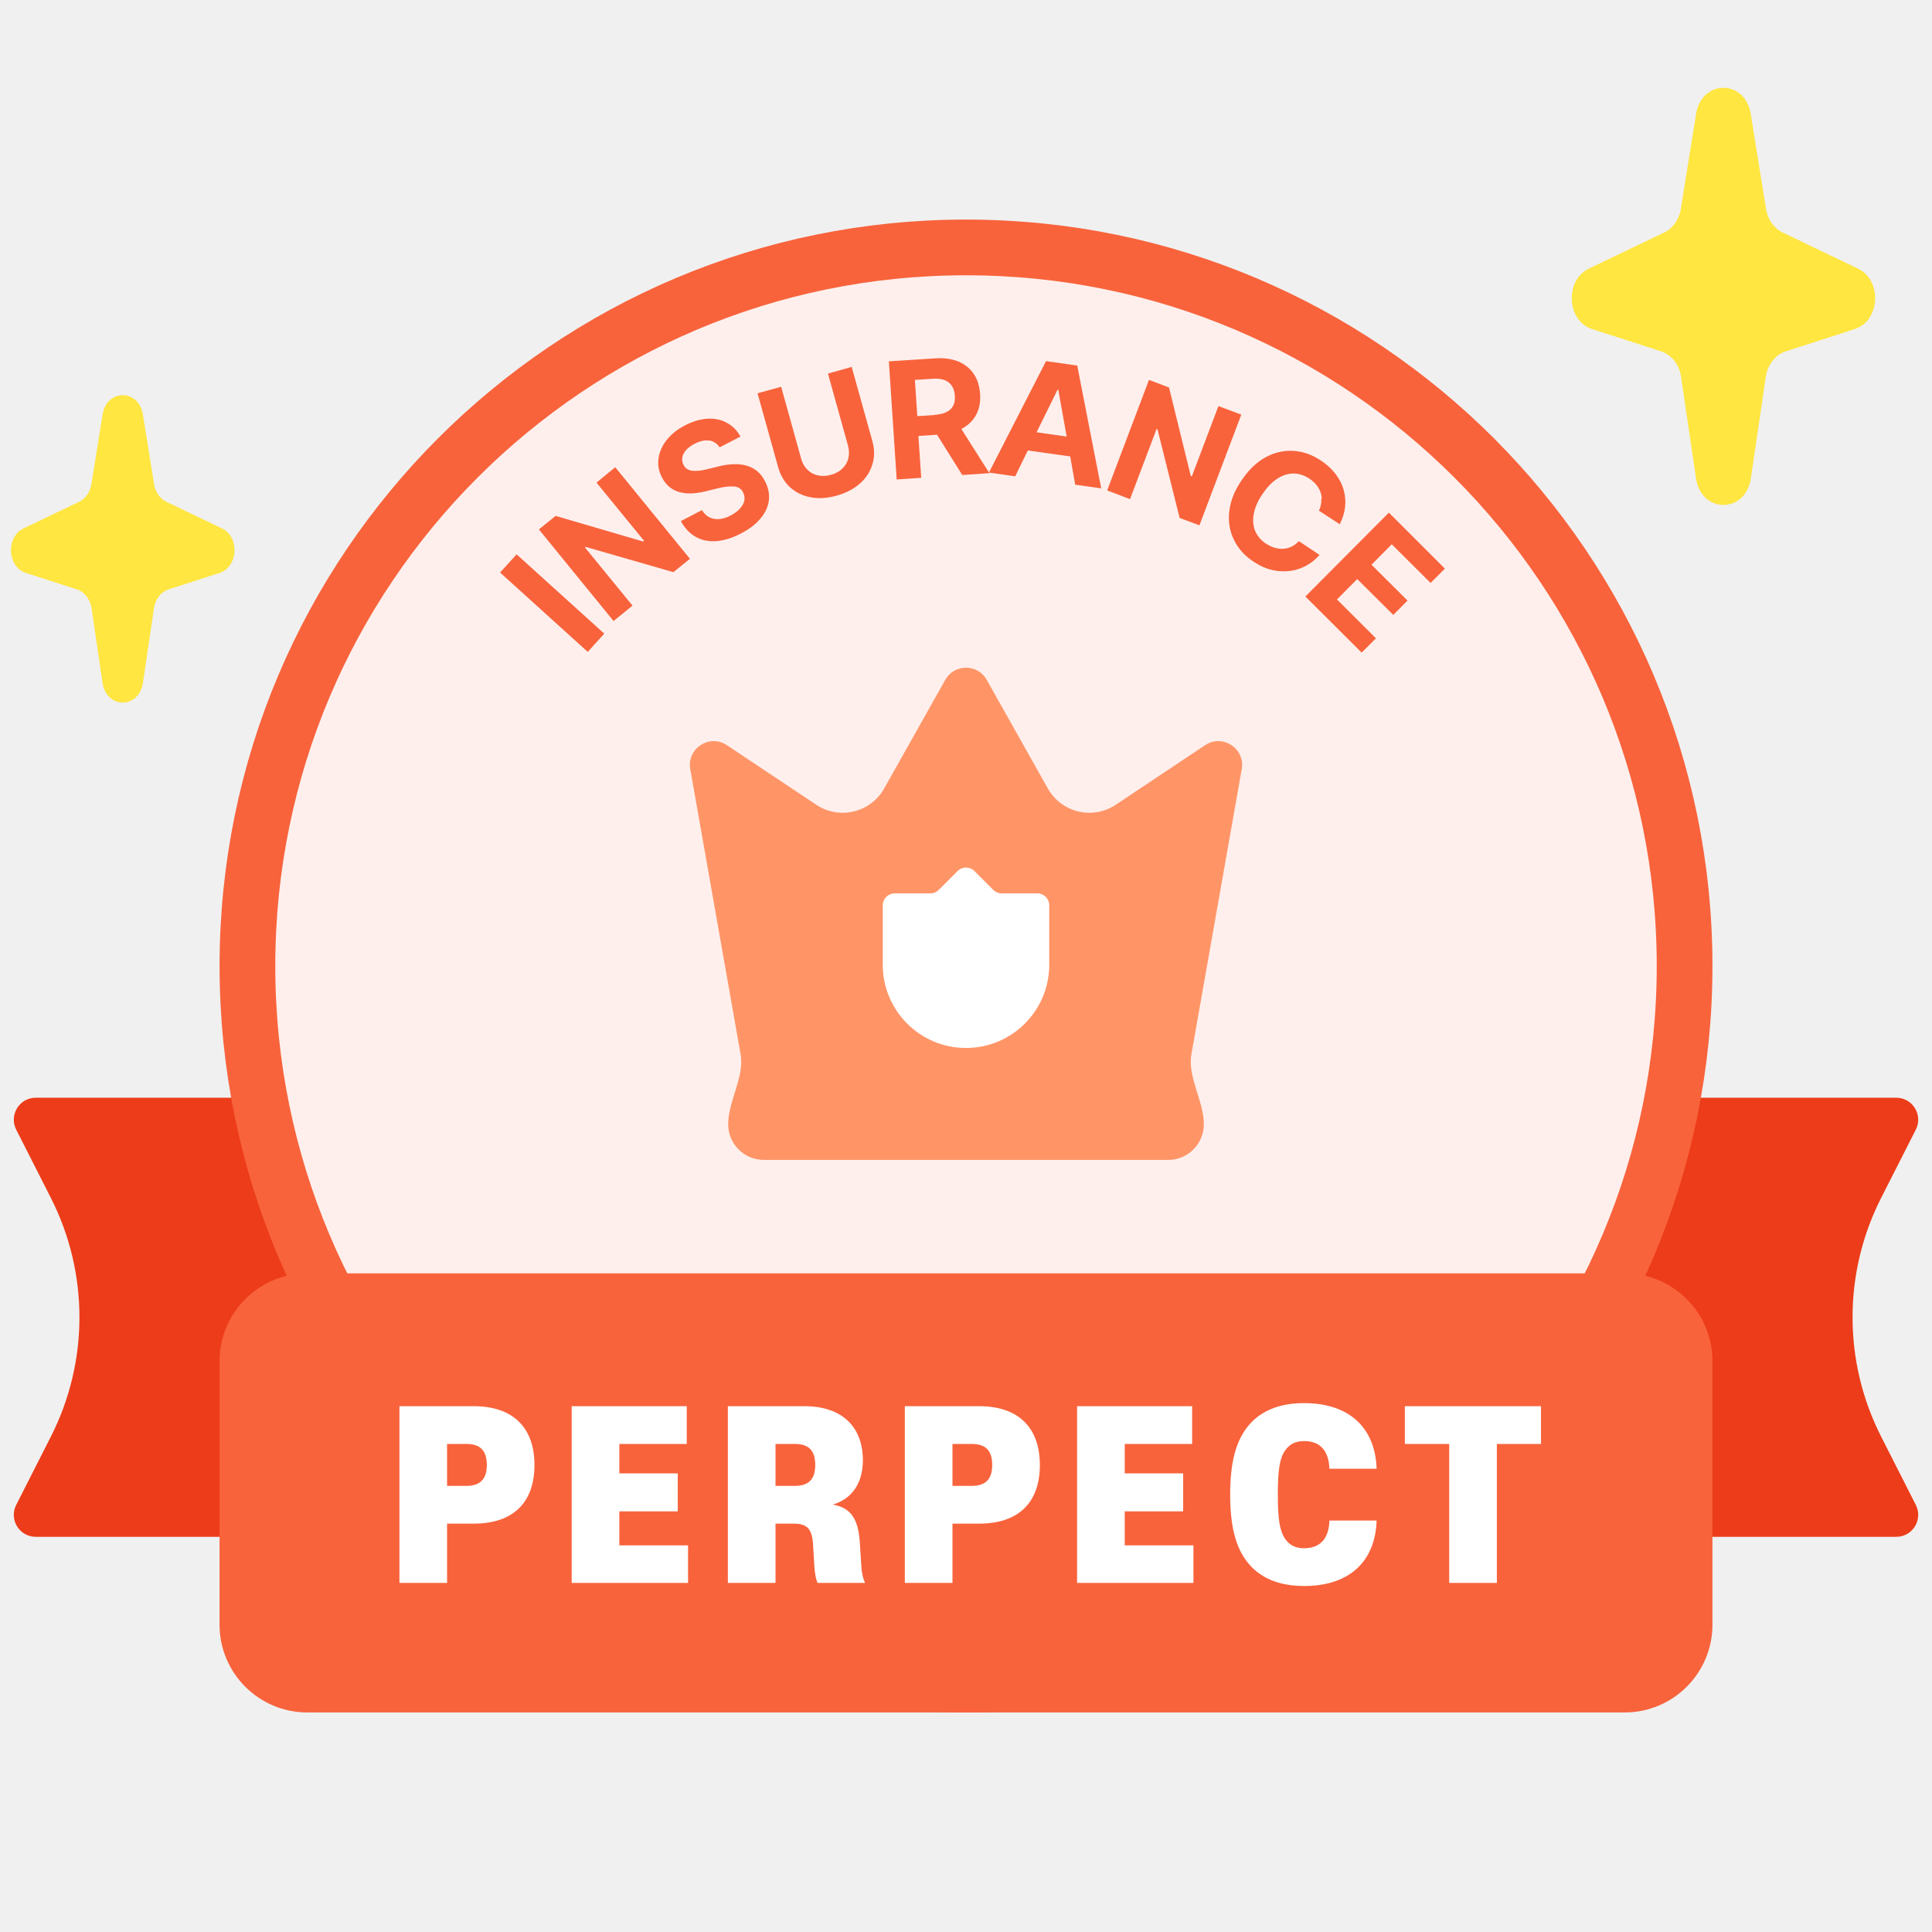
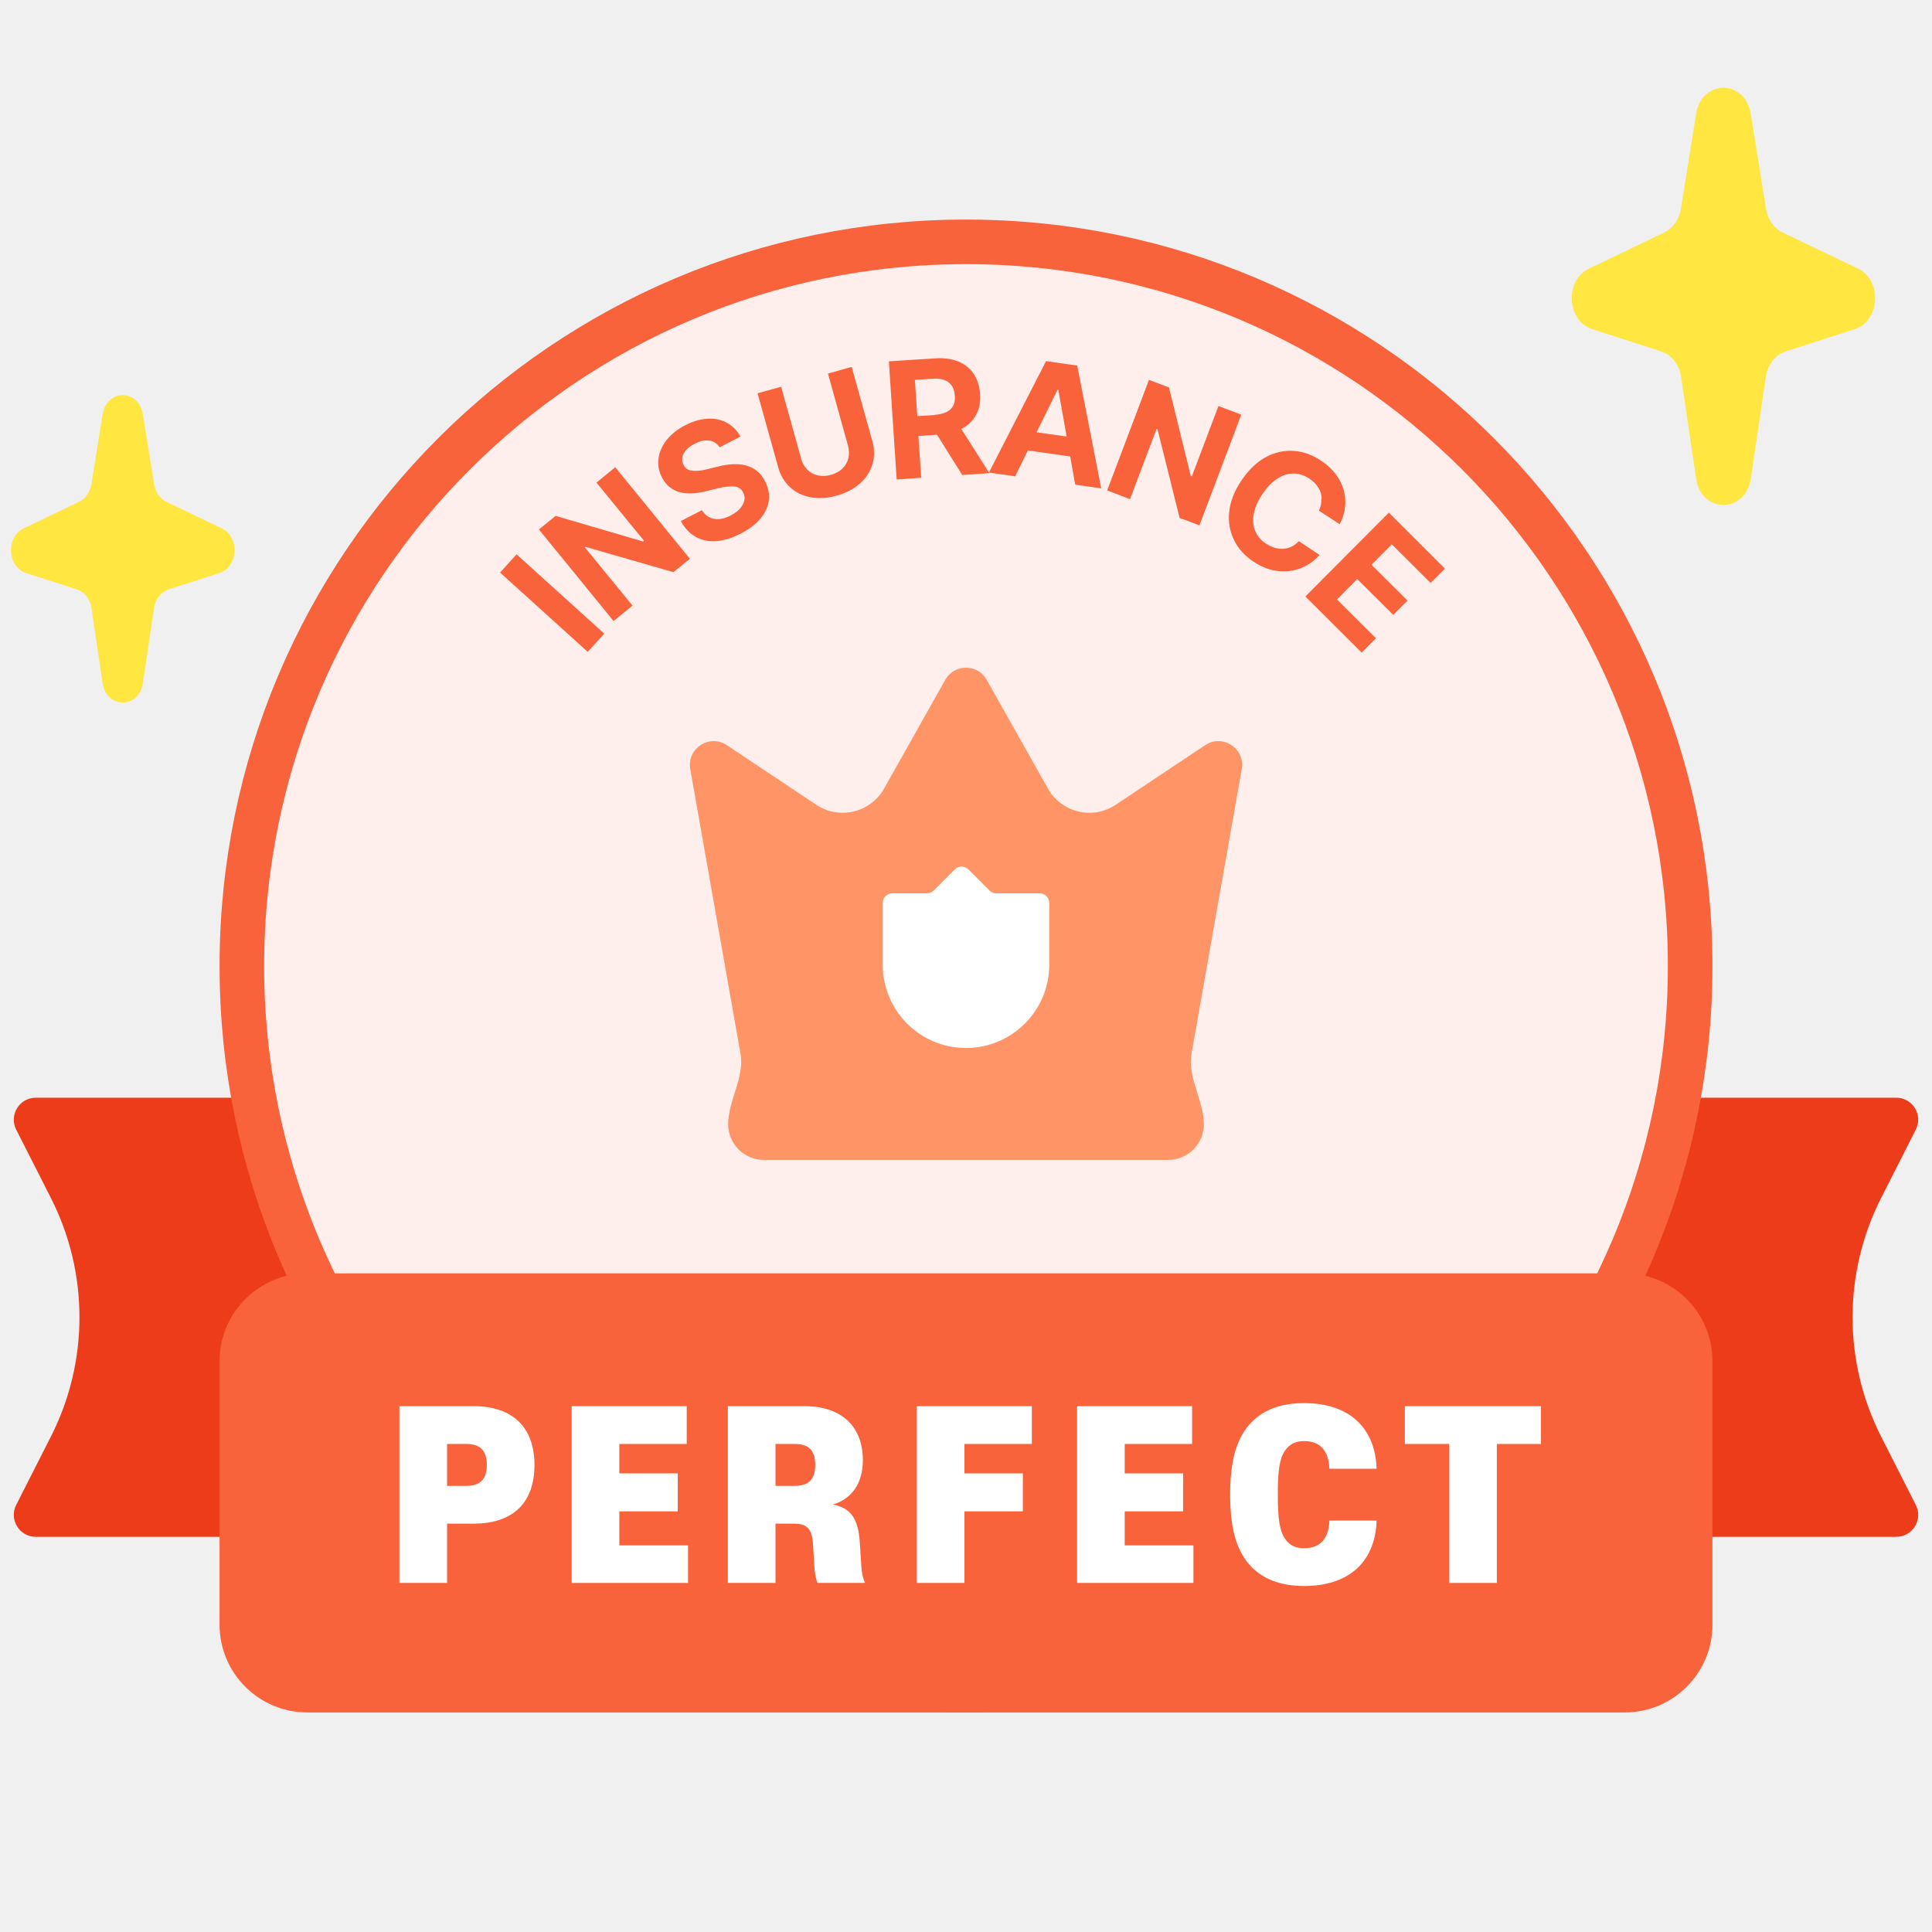
- <svg xmlns="http://www.w3.org/2000/svg" width="88" height="88" viewBox="0 0 88 88" fill="none">
-   <path d="M0.738 51.453C0.4 50.787 0.883 50 1.629 50H86.371C87.117 50 87.6 50.788 87.263 51.453L85.681 54.568C83.948 57.982 83.948 62.018 85.681 65.432L87.263 68.547C87.6 69.213 87.117 70 86.371 70H1.629C0.883 70 0.4 69.213 0.738 68.547L2.319 65.432C4.052 62.018 4.052 57.982 2.319 54.568L0.738 51.453Z" fill="#ED3C19" />
-   <path d="M44 11.27C62.077 11.27 76.731 25.923 76.731 44C76.731 62.077 62.077 76.731 44 76.731C25.923 76.731 11.27 62.077 11.27 44C11.27 25.923 25.923 11.27 44 11.27Z" fill="#FEEFEC" stroke="#F8633C" stroke-width="2.538" />
-   <path d="M27.524 28.862L26.771 29.692L22.777 26.078L23.53 25.249L27.524 28.862Z" fill="#F8633C" />
-   <path d="M31.425 25.452L30.672 26.061L26.678 24.911L26.644 24.936L28.81 27.585L27.947 28.287L24.546 24.115L25.307 23.498L29.292 24.665L29.335 24.631L27.169 21.983L28.023 21.281L31.425 25.452Z" fill="#F8633C" />
-   <path d="M32.297 20.071C32.094 20.037 31.874 20.088 31.637 20.215C31.468 20.299 31.341 20.401 31.248 20.502C31.155 20.612 31.095 20.722 31.078 20.841C31.061 20.959 31.078 21.069 31.138 21.179C31.214 21.331 31.349 21.425 31.535 21.442C31.721 21.459 31.942 21.442 32.204 21.374L32.686 21.255C33.177 21.128 33.617 21.103 33.989 21.205C34.361 21.306 34.649 21.535 34.844 21.915C34.996 22.212 35.055 22.499 35.022 22.787C34.988 23.075 34.861 23.354 34.641 23.616C34.421 23.878 34.125 24.107 33.744 24.302C33.355 24.505 32.991 24.615 32.644 24.648C32.297 24.674 31.984 24.615 31.705 24.462C31.425 24.31 31.197 24.073 31.011 23.735L31.975 23.235C32.111 23.464 32.297 23.591 32.534 23.633C32.771 23.675 33.025 23.616 33.295 23.472C33.465 23.379 33.608 23.278 33.71 23.159C33.812 23.041 33.879 22.922 33.905 22.795C33.93 22.669 33.905 22.55 33.845 22.423C33.769 22.271 33.634 22.178 33.456 22.161C33.279 22.144 33.025 22.161 32.712 22.237L32.128 22.381C31.146 22.618 30.495 22.406 30.156 21.755C30.004 21.467 29.953 21.179 29.995 20.875C30.038 20.578 30.165 20.291 30.376 20.029C30.588 19.766 30.867 19.546 31.214 19.369C31.561 19.191 31.899 19.089 32.229 19.072C32.559 19.055 32.855 19.115 33.109 19.259C33.371 19.402 33.575 19.605 33.727 19.885L32.779 20.375C32.661 20.198 32.5 20.096 32.305 20.062L32.297 20.071Z" fill="#F8633C" />
-   <path d="M38.795 16.72L39.734 20.088C39.836 20.46 39.844 20.815 39.734 21.154C39.633 21.492 39.447 21.78 39.167 22.025C38.888 22.271 38.533 22.457 38.11 22.575C37.687 22.694 37.289 22.719 36.925 22.651C36.561 22.584 36.248 22.431 35.986 22.195C35.732 21.958 35.546 21.653 35.444 21.281L34.505 17.913L35.58 17.617L36.494 20.9C36.544 21.095 36.646 21.264 36.773 21.391C36.908 21.526 37.06 21.611 37.255 21.653C37.441 21.695 37.644 21.687 37.847 21.628C38.059 21.569 38.237 21.475 38.372 21.34C38.507 21.205 38.6 21.052 38.643 20.866C38.685 20.689 38.677 20.494 38.626 20.299L37.712 17.016L38.795 16.712V16.72Z" fill="#F8633C" />
-   <path d="M40.496 16.458L42.603 16.322C43.009 16.297 43.356 16.348 43.652 16.466C43.948 16.593 44.185 16.779 44.354 17.033C44.524 17.287 44.617 17.591 44.642 17.947C44.667 18.311 44.608 18.632 44.456 18.903C44.312 19.174 44.084 19.385 43.788 19.538L45.065 21.552L43.83 21.636L42.679 19.8L41.833 19.859L41.96 21.763L40.843 21.839L40.487 16.466L40.496 16.458ZM42.569 18.895C43.221 18.852 43.534 18.565 43.491 18.023C43.474 17.752 43.381 17.549 43.204 17.414C43.034 17.279 42.781 17.228 42.459 17.253L41.672 17.304L41.782 18.954L42.569 18.903V18.895Z" fill="#F8633C" />
-   <path d="M45.048 21.518L47.646 16.449L49.067 16.652L50.159 22.245L48.974 22.076L48.746 20.79L46.816 20.519L46.241 21.695L45.048 21.526V21.518ZM48.585 19.885L48.204 17.752H48.17L47.214 19.69L48.585 19.885Z" fill="#F8633C" />
-   <path d="M54.635 23.929L53.73 23.591L52.723 19.555L52.681 19.538L51.471 22.736L50.43 22.338L52.334 17.304L53.248 17.651L54.238 21.678L54.288 21.695L55.498 18.497L56.539 18.886L54.635 23.921V23.929Z" fill="#F8633C" />
-   <path d="M60.203 22.702C60.194 22.525 60.143 22.355 60.042 22.203C59.949 22.051 59.813 21.915 59.636 21.797C59.399 21.645 59.162 21.568 58.908 21.568C58.654 21.568 58.409 21.653 58.163 21.814C57.918 21.975 57.698 22.212 57.495 22.516C57.283 22.829 57.156 23.134 57.106 23.422C57.055 23.709 57.08 23.963 57.173 24.192C57.275 24.42 57.436 24.615 57.672 24.767C57.935 24.936 58.197 25.012 58.459 24.995C58.73 24.978 58.959 24.86 59.162 24.648L60.101 25.275C59.881 25.537 59.602 25.732 59.28 25.867C58.959 26.002 58.603 26.045 58.222 26.011C57.842 25.968 57.469 25.833 57.106 25.588C56.7 25.325 56.403 24.995 56.209 24.598C56.014 24.208 55.938 23.777 55.989 23.311C56.039 22.846 56.217 22.372 56.539 21.898C56.852 21.425 57.216 21.069 57.622 20.841C58.036 20.612 58.459 20.511 58.9 20.536C59.34 20.561 59.754 20.705 60.152 20.968C60.499 21.196 60.77 21.467 60.964 21.78C61.159 22.093 61.26 22.431 61.277 22.787C61.294 23.142 61.209 23.506 61.023 23.878L60.076 23.261C60.16 23.083 60.194 22.897 60.186 22.719L60.203 22.702Z" fill="#F8633C" />
-   <path d="M63.257 23.345L65.813 25.901L65.161 26.552L63.393 24.792L62.471 25.723L64.112 27.356L63.461 28.008L61.819 26.375L60.897 27.305L62.673 29.074L62.022 29.725L59.458 27.17L63.257 23.354V23.345Z" fill="#F8633C" />
-   <path d="M10 62C10 59.791 11.791 58 14 58H74C76.209 58 78 59.791 78 62V74C78 76.209 76.209 78 74 78H14C11.791 78 10 76.209 10 74V62Z" fill="#F8633C" />
-   <path d="M63.99 65.77V64.05H70.19V65.77H68.18V72.1H66.01V65.77H63.99Z" fill="white" />
-   <path d="M56.033 68.07C56.033 66.71 56.253 65.63 56.913 64.88C57.483 64.23 58.323 63.91 59.403 63.91C61.463 63.91 62.643 65.04 62.703 66.9H60.553C60.523 66.11 60.163 65.64 59.403 65.64C59.013 65.64 58.743 65.77 58.533 66.07C58.283 66.43 58.203 66.98 58.203 68.07C58.203 69.18 58.283 69.72 58.533 70.09C58.743 70.39 59.013 70.52 59.403 70.52C60.163 70.52 60.533 70.04 60.553 69.26H62.703C62.643 71.12 61.463 72.24 59.403 72.24C58.323 72.24 57.483 71.92 56.913 71.27C56.253 70.52 56.033 69.45 56.033 68.07Z" fill="white" />
-   <path d="M49.06 72.1V64.05H54.3V65.77H51.23V67.11H53.89V68.84H51.23V70.39H54.36V72.1H49.06Z" fill="white" />
-   <path d="M44.594 69.4H43.384V72.1H41.214V64.05H44.594C46.394 64.05 47.364 65.03 47.364 66.73C47.364 68.44 46.394 69.4 44.594 69.4ZM43.384 67.68H44.264C44.874 67.68 45.194 67.39 45.194 66.73C45.194 66.05 44.874 65.77 44.264 65.77H43.384V67.68Z" fill="white" />
-   <path d="M37.093 71.35L37.033 70.35C36.993 69.63 36.753 69.4 36.163 69.4H35.323V72.1H33.153V64.05H36.643C38.393 64.05 39.303 65.03 39.303 66.51C39.303 67.6 38.763 68.29 37.933 68.53C38.763 68.68 39.093 69.19 39.163 70.25L39.233 71.34C39.253 71.67 39.313 71.91 39.403 72.1H37.243C37.153 71.93 37.113 71.62 37.093 71.35ZM35.323 67.68H36.203C36.813 67.68 37.133 67.4 37.133 66.73C37.133 66.04 36.813 65.77 36.203 65.77H35.323V67.68Z" fill="white" />
-   <path d="M26.04 72.1V64.05H31.28V65.77H28.21V67.11H30.87V68.84H28.21V70.39H31.34V72.1H26.04Z" fill="white" />
-   <path d="M21.574 69.4H20.364V72.1H18.194V64.05H21.574C23.374 64.05 24.344 65.03 24.344 66.73C24.344 68.44 23.374 69.4 21.574 69.4ZM20.364 67.68H21.244C21.854 67.68 22.174 67.39 22.174 66.73C22.174 66.05 21.854 65.77 21.244 65.77H20.364V67.68Z" fill="white" />
-   <path d="M4.673 18.88C4.861 17.707 6.32 17.707 6.509 18.88L7.019 22.059C7.076 22.416 7.287 22.716 7.578 22.856L10.107 24.068C10.925 24.46 10.853 25.82 10.001 26.096L7.68 26.846C7.333 26.958 7.072 27.291 7.012 27.701L6.511 31.105C6.335 32.298 4.847 32.298 4.671 31.105L4.17 27.701C4.109 27.291 3.849 26.958 3.502 26.846L1.181 26.096C0.329 25.82 0.257 24.46 1.075 24.068L3.604 22.856C3.895 22.716 4.105 22.416 4.163 22.059L4.673 18.88Z" fill="#FFE640" />
-   <path d="M77.254 5.194C77.51 3.602 79.49 3.602 79.745 5.194L80.438 9.508C80.516 9.993 80.801 10.4 81.197 10.59L84.629 12.235C85.738 12.767 85.641 14.613 84.484 14.987L81.335 16.005C80.864 16.158 80.511 16.61 80.429 17.166L79.749 21.785C79.51 23.405 77.49 23.405 77.251 21.785L76.571 17.166C76.489 16.61 76.136 16.158 75.665 16.005L72.515 14.987C71.358 14.613 71.261 12.767 72.371 12.235L75.803 10.59C76.198 10.4 76.484 9.993 76.562 9.508L77.254 5.194Z" fill="#FFE640" />
-   <path d="M33.108 33.941C32.315 33.413 31.275 34.092 31.44 35.031L33.733 48.022C33.916 49.061 33.167 50.153 33.167 51.208C33.167 52.106 33.894 52.833 34.792 52.833H53.209C54.106 52.833 54.834 52.106 54.834 51.208C54.834 50.153 54.084 49.061 54.267 48.022L56.56 35.031C56.725 34.092 55.685 33.413 54.892 33.941L50.82 36.656C49.77 37.356 48.348 37.015 47.729 35.916L44.944 30.965C44.53 30.228 43.47 30.228 43.056 30.965L40.271 35.916C39.653 37.015 38.23 37.356 37.181 36.656L33.108 33.941Z" fill="#FF9567" />
-   <path d="M45.242 40.534C45.344 40.636 45.482 40.693 45.625 40.693H47.25C47.549 40.693 47.791 40.935 47.791 41.234V43.943C47.791 46.036 46.094 47.733 44.001 47.734C41.907 47.734 40.209 46.037 40.209 43.943V41.234C40.209 40.935 40.451 40.693 40.75 40.693H42.375C42.518 40.693 42.656 40.636 42.758 40.534L43.617 39.675C43.829 39.463 44.172 39.463 44.383 39.675L45.242 40.534Z" fill="white" />
+ <svg xmlns="http://www.w3.org/2000/svg" width="110" height="110" viewBox="0 0 110 110" fill="none">
+   <path d="M0.922 64.316C0.5 63.484 1.104 62.5 2.037 62.5H107.964C108.896 62.5 109.501 63.484 109.078 64.316L107.102 68.21C104.935 72.477 104.935 77.523 107.102 81.79L109.078 85.684C109.501 86.516 108.896 87.5 107.964 87.5H2.037C1.104 87.5 0.5 86.516 0.922 85.684L2.899 81.79C5.066 77.523 5.066 72.477 2.899 68.21L0.922 64.316Z" fill="#ED3C19" />
+   <path d="M55 13.77C77.771 13.77 96.231 32.229 96.231 55C96.231 77.771 77.771 96.231 55 96.231C32.229 96.231 13.77 77.771 13.77 55C13.77 32.229 32.229 13.77 55 13.77Z" fill="#FEEFEC" stroke="#F8633C" stroke-width="2.538" />
+   <path d="M34.405 36.078L33.464 37.114L28.472 32.598L29.413 31.561L34.405 36.078Z" fill="#F8633C" />
+   <path d="M39.281 31.815L38.34 32.577L33.347 31.138L33.305 31.17L36.013 34.481L34.934 35.359L30.682 30.144L31.634 29.372L36.615 30.832L36.668 30.789L33.961 27.479L35.029 26.601L39.281 31.815Z" fill="#F8633C" />
+   <path d="M40.371 25.088C40.117 25.046 39.842 25.11 39.546 25.268C39.335 25.374 39.176 25.501 39.06 25.628C38.943 25.765 38.869 25.903 38.848 26.051C38.827 26.199 38.848 26.337 38.922 26.474C39.017 26.664 39.187 26.781 39.419 26.802C39.652 26.823 39.927 26.802 40.255 26.717L40.858 26.569C41.471 26.411 42.021 26.379 42.486 26.506C42.952 26.633 43.312 26.918 43.555 27.394C43.745 27.764 43.819 28.124 43.777 28.484C43.735 28.843 43.576 29.192 43.301 29.52C43.026 29.848 42.656 30.134 42.18 30.377C41.693 30.631 41.239 30.768 40.805 30.811C40.371 30.842 39.98 30.768 39.631 30.578C39.282 30.387 38.996 30.091 38.764 29.668L39.969 29.044C40.139 29.33 40.371 29.488 40.667 29.541C40.964 29.594 41.281 29.52 41.619 29.34C41.831 29.224 42.011 29.097 42.138 28.949C42.264 28.801 42.349 28.653 42.381 28.494C42.413 28.336 42.381 28.188 42.307 28.029C42.212 27.838 42.042 27.722 41.82 27.701C41.598 27.68 41.281 27.701 40.889 27.796L40.16 27.976C38.933 28.272 38.118 28.008 37.695 27.193C37.505 26.834 37.441 26.474 37.494 26.093C37.547 25.723 37.706 25.363 37.97 25.036C38.235 24.708 38.584 24.433 39.017 24.211C39.451 23.988 39.874 23.862 40.286 23.84C40.699 23.819 41.069 23.893 41.386 24.073C41.714 24.253 41.968 24.507 42.159 24.856L40.974 25.469C40.826 25.247 40.625 25.12 40.382 25.078L40.371 25.088Z" fill="#F8633C" />
+   <path d="M48.494 20.9L49.668 25.11C49.795 25.575 49.805 26.019 49.668 26.442C49.541 26.865 49.308 27.225 48.959 27.532C48.61 27.838 48.166 28.071 47.637 28.219C47.108 28.367 46.611 28.399 46.156 28.314C45.702 28.23 45.31 28.039 44.982 27.743C44.665 27.447 44.432 27.066 44.305 26.601L43.131 22.391L44.475 22.021L45.617 26.125C45.68 26.368 45.807 26.58 45.966 26.738C46.135 26.908 46.326 27.014 46.569 27.066C46.802 27.119 47.055 27.109 47.309 27.035C47.574 26.961 47.796 26.844 47.965 26.675C48.134 26.506 48.251 26.315 48.303 26.083C48.356 25.861 48.346 25.617 48.282 25.374L47.14 21.27L48.494 20.889V20.9Z" fill="#F8633C" />
+   <path d="M50.62 20.572L53.254 20.403C53.761 20.371 54.195 20.435 54.565 20.583C54.935 20.741 55.231 20.974 55.443 21.291C55.654 21.609 55.771 21.989 55.803 22.434C55.834 22.889 55.76 23.29 55.57 23.629C55.39 23.967 55.105 24.232 54.734 24.422L56.331 26.939L54.787 27.045L53.349 24.75L52.291 24.824L52.45 27.204L51.053 27.299L50.609 20.583L50.62 20.572ZM53.211 23.618C54.026 23.565 54.417 23.206 54.364 22.529C54.343 22.19 54.227 21.936 54.005 21.767C53.793 21.598 53.476 21.535 53.074 21.566L52.09 21.63L52.228 23.692L53.211 23.629V23.618Z" fill="#F8633C" />
+   <path d="M56.31 26.897L59.557 20.562L61.334 20.815L62.699 27.807L61.218 27.595L60.932 25.988L58.521 25.649L57.801 27.119L56.31 26.908V26.897ZM60.731 24.856L60.255 22.19H60.213L59.018 24.613L60.731 24.856Z" fill="#F8633C" />
+   <path d="M68.294 29.912L67.162 29.488L65.904 24.443L65.851 24.422L64.338 28.42L63.037 27.923L65.417 21.63L66.559 22.063L67.797 27.098L67.86 27.119L69.373 23.121L70.674 23.608L68.294 29.901V29.912Z" fill="#F8633C" />
+   <path d="M75.253 28.378C75.243 28.156 75.179 27.944 75.052 27.754C74.936 27.563 74.767 27.394 74.544 27.246C74.248 27.056 73.952 26.961 73.635 26.961C73.318 26.961 73.011 27.066 72.704 27.267C72.397 27.468 72.122 27.764 71.868 28.145C71.604 28.537 71.445 28.917 71.382 29.277C71.319 29.637 71.35 29.954 71.467 30.239C71.594 30.525 71.794 30.768 72.091 30.959C72.418 31.17 72.746 31.265 73.074 31.244C73.413 31.223 73.698 31.075 73.952 30.811L75.126 31.593C74.851 31.921 74.502 32.164 74.1 32.334C73.698 32.503 73.254 32.556 72.778 32.513C72.302 32.461 71.837 32.291 71.382 31.985C70.874 31.657 70.504 31.244 70.261 30.747C70.018 30.261 69.922 29.721 69.986 29.139C70.049 28.558 70.271 27.965 70.673 27.373C71.065 26.781 71.519 26.337 72.027 26.051C72.546 25.765 73.074 25.638 73.624 25.67C74.174 25.702 74.693 25.882 75.19 26.21C75.623 26.495 75.962 26.834 76.205 27.225C76.448 27.616 76.575 28.039 76.596 28.484C76.618 28.928 76.512 29.383 76.279 29.848L75.094 29.076C75.2 28.854 75.243 28.621 75.232 28.399L75.253 28.378Z" fill="#F8633C" />
+   <path d="M79.072 29.182L82.266 32.376L81.451 33.19L79.241 30.99L78.088 32.154L80.14 34.195L79.326 35.01L77.274 32.968L76.121 34.132L78.342 36.342L77.528 37.157L74.323 33.962L79.072 29.192V29.182Z" fill="#F8633C" />
+   <path d="M12.5 77.5C12.5 74.739 14.739 72.5 17.5 72.5H92.5C95.261 72.5 97.5 74.739 97.5 77.5V92.5C97.5 95.261 95.261 97.5 92.5 97.5H17.5C14.739 97.5 12.5 95.261 12.5 92.5V77.5Z" fill="#F8633C" />
+   <path d="M79.987 82.213V80.062H87.737V82.213H85.224V90.125H82.512V82.213H79.987Z" fill="white" />
+   <path d="M70.04 85.088C70.04 83.388 70.315 82.037 71.14 81.1C71.853 80.287 72.903 79.888 74.253 79.888C76.828 79.888 78.303 81.3 78.378 83.625H75.69C75.653 82.638 75.203 82.05 74.253 82.05C73.765 82.05 73.428 82.213 73.165 82.588C72.853 83.037 72.753 83.725 72.753 85.088C72.753 86.475 72.853 87.15 73.165 87.612C73.428 87.987 73.765 88.15 74.253 88.15C75.203 88.15 75.665 87.55 75.69 86.575H78.378C78.303 88.9 76.828 90.3 74.253 90.3C72.903 90.3 71.853 89.9 71.14 89.088C70.315 88.15 70.04 86.812 70.04 85.088Z" fill="white" />
+   <path d="M61.324 90.125V80.062H67.874V82.213H64.036V83.888H67.361V86.05H64.036V87.987H67.949V90.125H61.324Z" fill="white" />
+   <path d="M46.366 89.188L46.291 87.938C46.241 87.037 45.941 86.75 45.203 86.75H44.153V90.125H41.441V80.062H45.803C47.991 80.062 49.128 81.287 49.128 83.138C49.128 84.5 48.453 85.362 47.416 85.662C48.453 85.85 48.866 86.487 48.953 87.812L49.041 89.175C49.066 89.588 49.141 89.888 49.253 90.125H46.553C46.441 89.912 46.391 89.525 46.366 89.188ZM44.153 84.6H45.253C46.016 84.6 46.416 84.25 46.416 83.412C46.416 82.55 46.016 82.213 45.253 82.213H44.153V84.6Z" fill="white" />
+   <path d="M32.549 90.125V80.062H39.099V82.213H35.262V83.888H38.587V86.05H35.262V87.987H39.174V90.125H32.549Z" fill="white" />
+   <path d="M26.967 86.75H25.455V90.125H22.742V80.062H26.967C29.217 80.062 30.43 81.287 30.43 83.412C30.43 85.55 29.217 86.75 26.967 86.75ZM25.455 84.6H26.555C27.317 84.6 27.717 84.237 27.717 83.412C27.717 82.562 27.317 82.213 26.555 82.213H25.455V84.6Z" fill="white" />
+   <path d="M52.2 80.062V90.125H54.912V87.987V86.05H58.237V83.888H54.912V82.213H58.749V80.062H52.2Z" fill="white" />
+   <path d="M5.841 23.6C6.077 22.134 7.9 22.134 8.136 23.6L8.774 27.573C8.845 28.02 9.108 28.395 9.473 28.57L12.634 30.085C13.656 30.575 13.566 32.275 12.501 32.62L9.6 33.557C9.166 33.698 8.841 34.114 8.765 34.627L8.139 38.881C7.919 40.373 6.058 40.373 5.838 38.881L5.212 34.627C5.137 34.114 4.811 33.698 4.377 33.557L1.477 32.62C0.411 32.275 0.322 30.575 1.344 30.085L4.505 28.57C4.869 28.395 5.132 28.02 5.204 27.573L5.841 23.6Z" fill="#FFE640" />
+   <path d="M96.568 6.492C96.887 4.503 99.362 4.503 99.682 6.492L100.547 11.885C100.645 12.492 101.002 13.001 101.496 13.238L105.786 15.294C107.173 15.959 107.052 18.267 105.606 18.734L101.669 20.007C101.08 20.197 100.638 20.762 100.536 21.458L99.686 27.231C99.388 29.256 96.862 29.256 96.564 27.231L95.714 21.458C95.612 20.762 95.17 20.197 94.581 20.007L90.644 18.734C89.198 18.267 89.077 15.959 90.464 15.294L94.754 13.238C95.248 13.001 95.605 12.492 95.702 11.885L96.568 6.492Z" fill="#FFE640" />
+   <path d="M41.385 42.427C40.394 41.766 39.093 42.615 39.3 43.789L42.166 60.027C42.395 61.326 41.458 62.692 41.458 64.01C41.458 65.132 42.368 66.042 43.49 66.042H66.51C67.632 66.042 68.542 65.132 68.542 64.01C68.542 62.691 67.605 61.326 67.834 60.027L70.7 43.789C70.907 42.615 69.606 41.766 68.615 42.427L63.524 45.82C62.213 46.695 60.434 46.269 59.661 44.895L56.18 38.706C55.663 37.785 54.337 37.785 53.82 38.706L50.338 44.895C49.566 46.269 47.787 46.695 46.475 45.82L41.385 42.427Z" fill="#FF9567" />
+   <path d="M56.341 50.706C56.443 50.808 56.581 50.865 56.724 50.865H59.198C59.497 50.865 59.739 51.108 59.739 51.407V54.928C59.739 57.545 57.617 59.668 55 59.668C52.382 59.668 50.26 57.545 50.26 54.928V51.407C50.26 51.108 50.502 50.865 50.801 50.865H52.775C52.918 50.865 53.056 50.808 53.158 50.707L54.367 49.497C54.578 49.286 54.922 49.286 55.133 49.498L56.341 50.706Z" fill="white" />
</svg>
